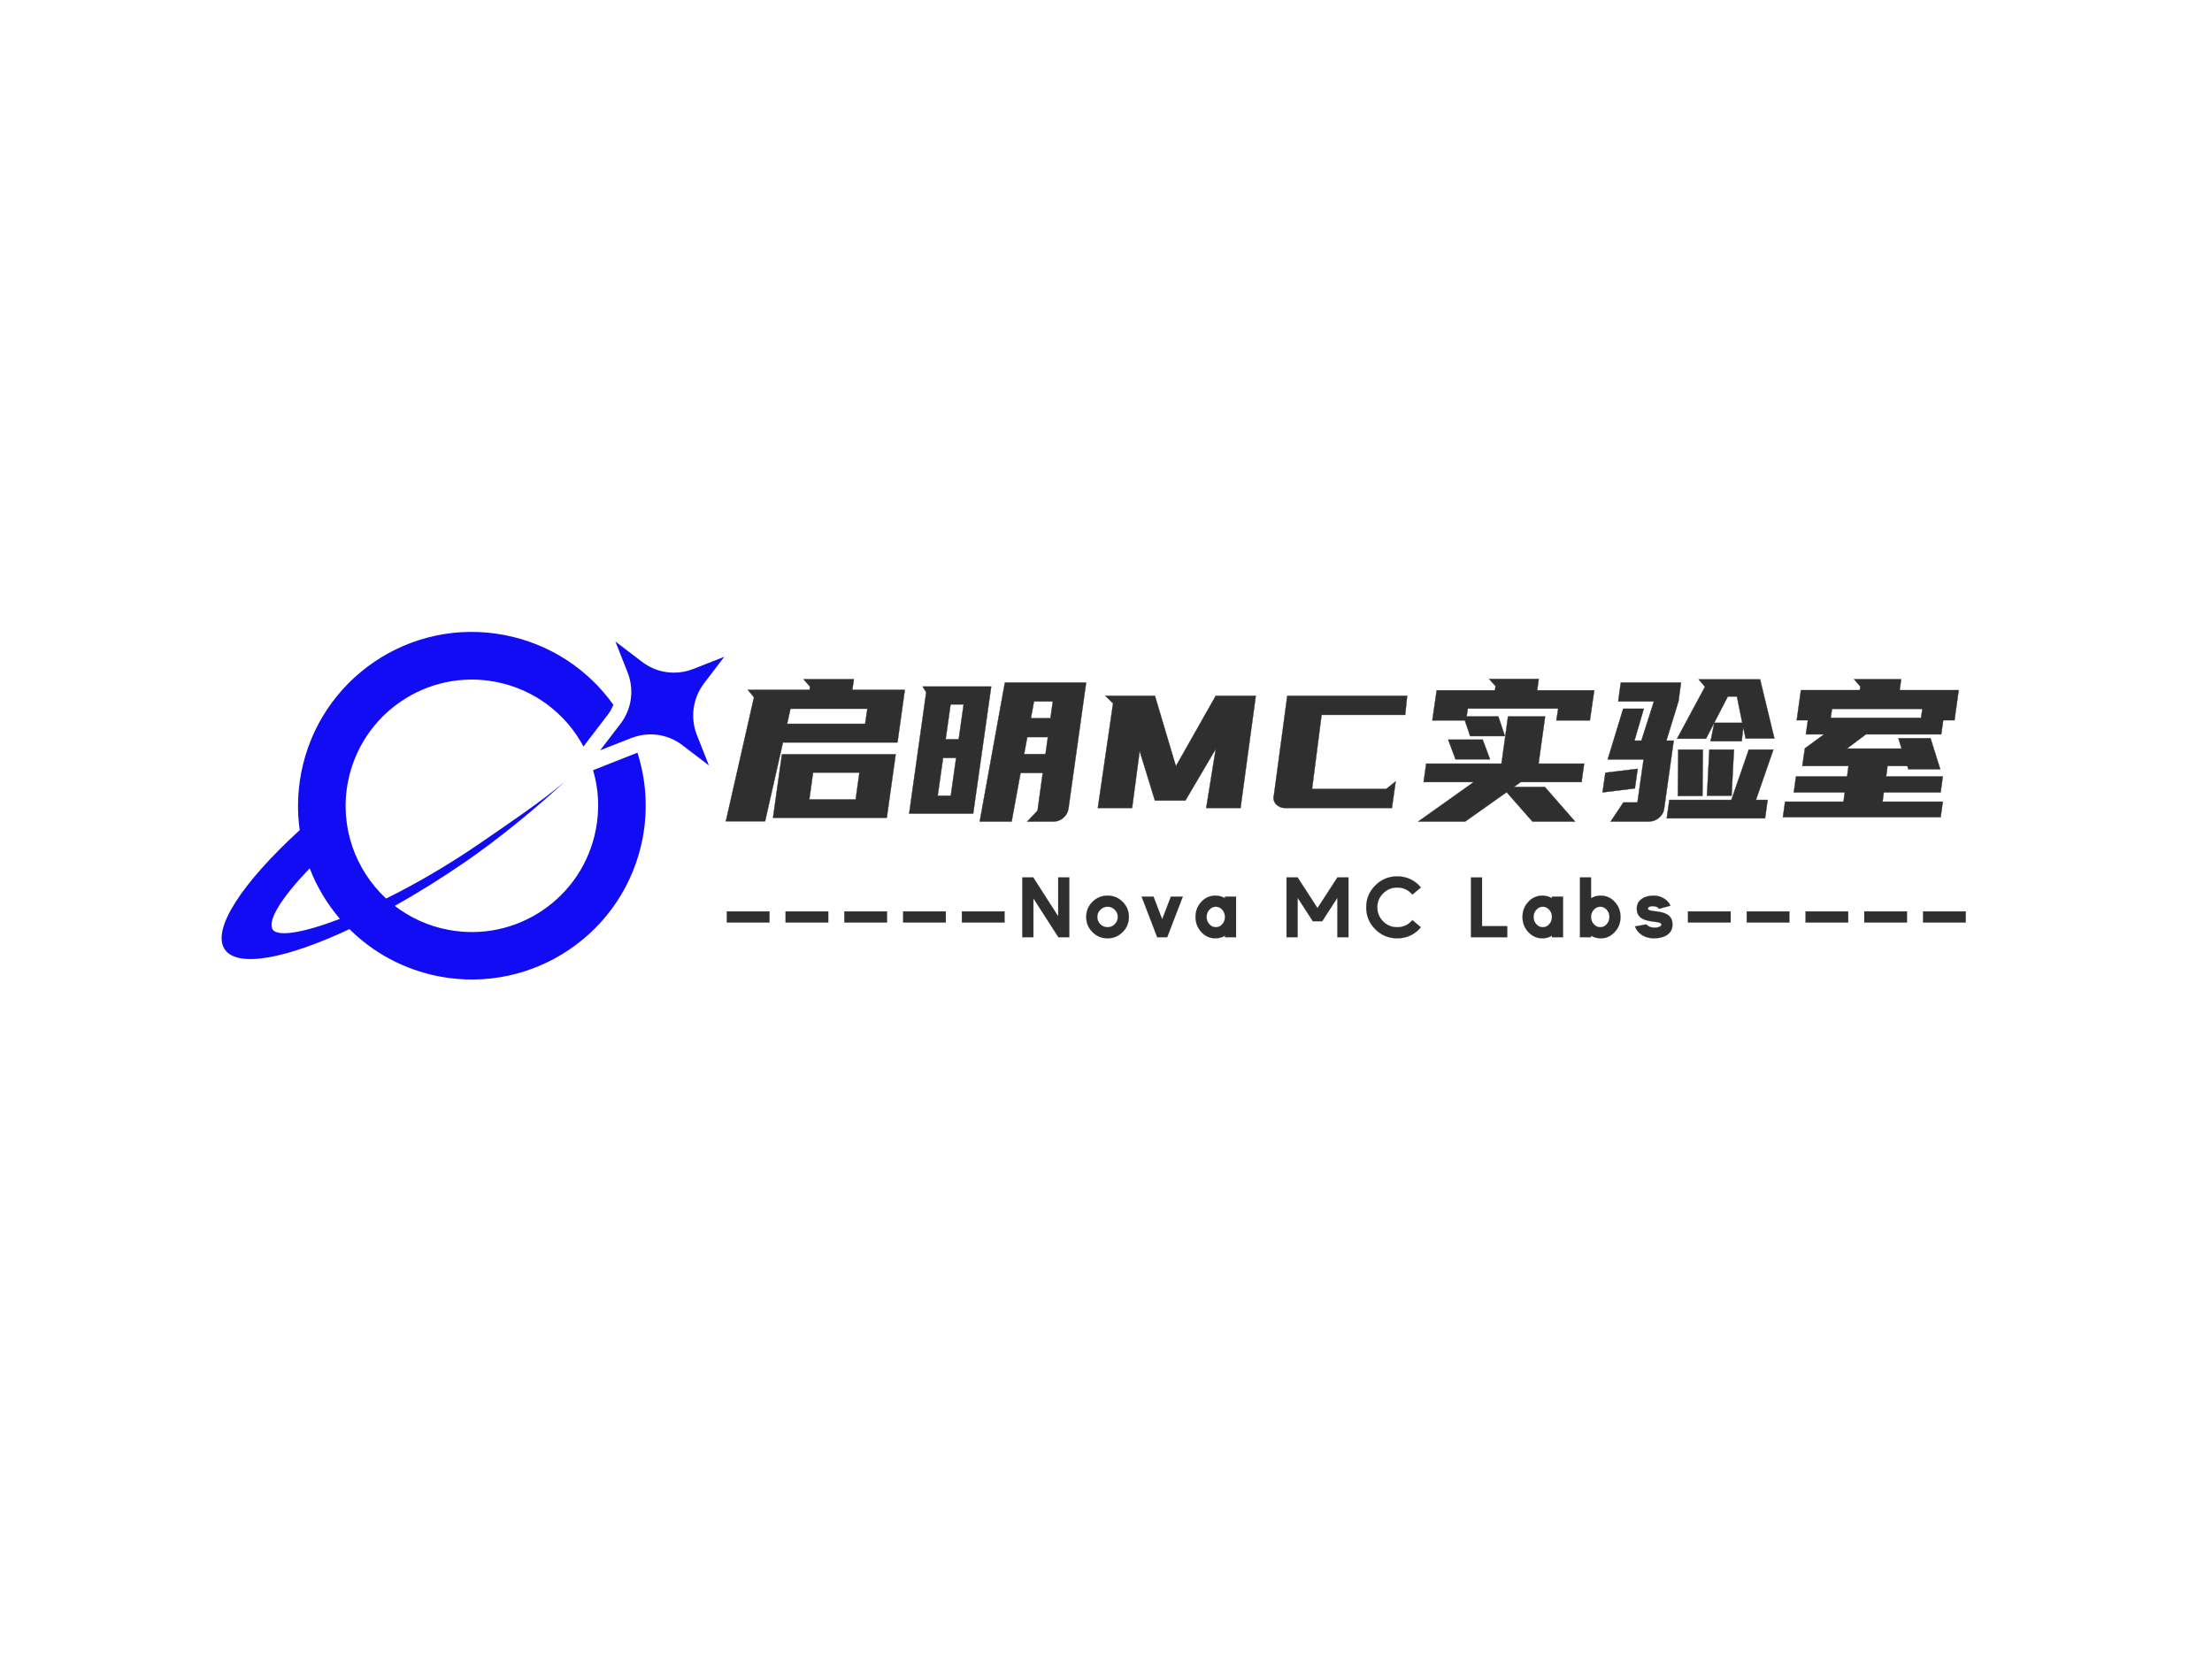
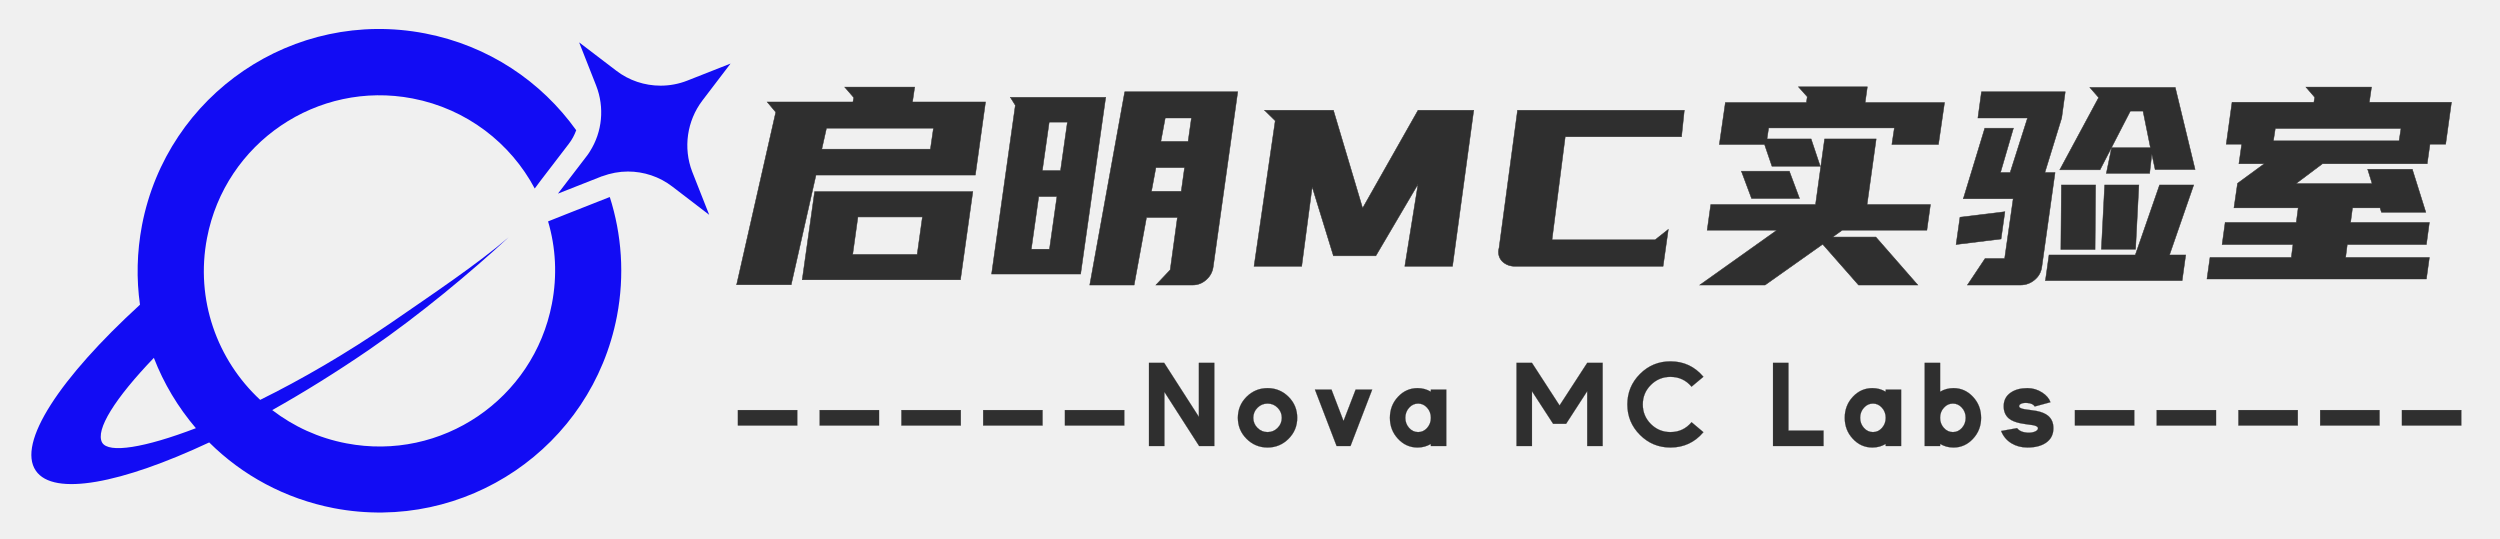
- <svg xmlns="http://www.w3.org/2000/svg" class="svg-canvas" viewBox="0 0 800 600" width="800" height="600" preserveAspectRatio="none" version="1.1">
-   <defs />
-   <g id="background">
-     <rect x="0" y="0" fill="#ffffff" width="800" height="600" />
+ <svg xmlns="http://www.w3.org/2000/svg" width="650" height="140" version="1.1" preserveAspectRatio="none" class="svg-canvas">
+   <g>
+     <rect fill="none" id="canvas_background" height="142" width="652" y="-1" x="-1" />
  </g>
-   <g id="shape_oEnKZcWlNX" ref="shape_oEnKZcWlNX" key="shape_oEnKZcWlNX" mask="">
-     <g transform="translate(46.93189,13.51955) rotate(0,439.5147,258.0147) scale(1,1)" style="opacity: 1;mix-blend-mode: undefined;" filter="">
-       <svg version="1.1" width="879.029" height="516.029" viewBox="0 0 879.029 516.029" data-ligature="true" data-parent="shape_oEnKZcWlNX">
-         <g data-role="text" data-width="447.65081999999995" data-height="86" transform="translate(215.0147, 215.0147)">
-           <path d="M62.64-28.02L21.21-28.02L14.76 0.50L0.57 0.50L10.75-44.36L8.53-47.02L30.82-47.02L31.03-48.16L28.67-50.89L46.87-50.89L46.30-47.02L65.29-47.02L62.64-28.02ZM20.86-23.72L61.99-23.72L58.77-0.79L17.63-0.79L20.86-23.72ZM30.75-7.38L47.52-7.38L48.88-17.13L32.11-17.13L30.75-7.38ZM51.75-40.21L23.94-40.21L22.72-34.76L50.96-34.76L51.75-40.21Z" transform="translate(0 68) " fill="rgb(47, 47, 47)" stroke="rgb(47, 47, 47)" stroke-width="0.119" data-glyph-w="65.93639999999999" data-glyph-h="93.17099999999999" data-glyph-ascender="71.67" data-glyph-descender="-21.500999999999998" data-kerning="0" />
-           <path d="M53.25 0.57L43.65 0.57L47.37-3.37L49.24-16.99L41.21-16.99L37.99 0.57L26.45 0.57L35.55-49.67L64.93-49.67L58.55-4.16Q58.27-2.15 56.73-0.79Q55.19 0.57 53.25 0.57L53.25 0.57ZM0.93-2.29L7.10-46.16L5.81-48.23L30.60-48.23L24.08-2.29L0.93-2.29ZM11.25-8.74L15.98-8.74L17.92-22.43L13.19-22.43L11.25-8.74ZM15.91-41.78L14.12-29.17L18.85-29.17L20.64-41.78L15.91-41.78ZM43.65-29.96L42.50-23.79L50.24-23.79L51.10-29.96L43.65-29.96ZM46.08-42.86L44.94-36.77L52.03-36.77L52.89-42.86L46.08-42.86Z" transform="translate(65.9364 68) " fill="rgb(47, 47, 47)" stroke="rgb(47, 47, 47)" stroke-width="0.119" data-glyph-w="65.93639999999999" data-glyph-h="93.17099999999999" data-glyph-ascender="71.67" data-glyph-descender="-21.500999999999998" data-kerning="0" />
-           <path d="M5.95-44.87L23.87-44.87L31.46-19.42L45.87-44.87L60.35-44.87L54.83-4.30L42.43-4.30L45.87-25.66L34.90-7.02L23.87-7.02L18.35-24.94L15.62-4.30L3.23-4.30L8.74-42.14L5.95-44.87Z" transform="translate(131.8728 68) " fill="rgb(47, 47, 47)" stroke="rgb(47, 47, 47)" stroke-width="0.119" data-glyph-w="63.57129" data-glyph-h="93.17099999999999" data-glyph-ascender="71.67" data-glyph-descender="-21.500999999999998" data-kerning="0" />
-           <path d="M7.45-4.30L7.45-4.30Q6.45-4.30 5.59-4.66Q4.73-5.02 4.12-5.66Q3.51-6.31 3.30-7.20Q3.08-8.10 3.37-9.10L3.37-9.10L8.17-44.87L51.53-44.87L50.81-37.99L20.57-37.99L17.13-11.18L43.93-11.18L47.37-13.90L46.01-4.30L7.45-4.30Z" transform="translate(195.4441 68) " fill="rgb(47, 47, 47)" stroke="rgb(47, 47, 47)" stroke-width="0.119" data-glyph-w="54.397529999999996" data-glyph-h="93.17099999999999" data-glyph-ascender="71.67" data-glyph-descender="-21.500999999999998" data-kerning="0" />
-           <path d="M46.94-11.90L57.84 0.57L42.43 0.57L33.11-10.03L18.13 0.57L1.15 0.57L21.21-13.69L3.08-13.69L4.01-20.35L31.25-20.35L33.61-37.41L47.02-37.41L44.65-20.35L61.13-20.35L60.20-13.69L38.20-13.69L35.69-11.90L46.94-11.90ZM44.72-50.96L44.15-46.87L64.79-46.87L63.21-35.98L51.10-35.98L51.75-40.28L19.06-40.28L18.63-37.41L30.10-37.41L32.47-30.32L19.92-30.32L17.99-35.98L6.24-35.98L7.81-46.87L28.88-46.87L29.10-48.38L26.80-50.96L44.72-50.96ZM24.44-29.03L27.09-21.93L14.62-21.93L11.97-29.03L24.44-29.03Z" transform="translate(249.8416 68) " fill="rgb(47, 47, 47)" stroke="rgb(47, 47, 47)" stroke-width="0.119" data-glyph-w="65.93639999999999" data-glyph-h="93.17099999999999" data-glyph-ascender="71.67" data-glyph-descender="-21.500999999999998" data-kerning="0" />
-           <path d="M16.70-21.86L3.73-21.86L9.32-40.21L16.77-40.21L13.40-28.67L15.91-28.67L20.43-42.86L7.53-42.86L8.46-49.67L30.24-49.67L29.31-42.86L24.94-28.67L27.59-28.67L24.15-4.16Q23.87-2.08 22.25-0.75Q20.64 0.57 18.63 0.57L18.63 0.57L4.80 0.57L9.39-6.31L14.48-6.31L16.70-21.86ZM42.29-35.12L52.39-35.12L50.46-44.65L47.16-44.65L39.28-29.38L28.81-29.38L38.92-48.16L36.62-50.81L58.84-50.81L64.00-29.46L53.61-29.46L52.75-33.47L52.18-28.45L40.92-28.45L42.29-35.12ZM54.76-25.44L63.64-25.44L57.34-7.24L61.56-7.24L60.63-0.57L25.08-0.57L26.02-7.24L48.45-7.24L54.76-25.44ZM29.24-25.44L38.13-25.44L37.99-8.67L29.10-8.67L29.24-25.44ZM40.49-25.44L49.38-25.44L48.52-8.74L39.63-8.74L40.49-25.44ZM2.87-17.06L14.55-18.49L13.55-11.40L1.86-9.96L2.87-17.06Z" transform="translate(315.778 68) " fill="rgb(47, 47, 47)" stroke="rgb(47, 47, 47)" stroke-width="0.119" data-glyph-w="65.93639999999999" data-glyph-h="93.17099999999999" data-glyph-ascender="71.67" data-glyph-descender="-21.500999999999998" data-kerning="0" />
-           <path d="M43.93-50.89L43.36-46.94L64.72-46.94L63.21-36.05L59.13-36.05L58.41-30.96L31.18-30.96L24.30-25.80L44.08-25.80L42.93-29.53L54.54-29.53L58.05-18.35L46.51-18.35L46.16-19.49L38.99-19.49L38.49-15.70L58.98-15.70L58.20-9.96L37.63-9.96L37.20-6.59L58.98-6.59L58.20-1.00L1.15-1.00L1.94-6.59L23.08-6.59L23.51-9.96L5.09-9.96L5.88-15.70L24.37-15.70L24.87-19.49L8.17-19.49L9.10-25.87L16.05-30.96L9.46-30.96L10.18-36.05L6.16-36.05L7.67-46.94L28.95-46.94L29.17-48.23L26.88-50.89L43.93-50.89ZM18.92-40.14L18.42-36.91L51.10-36.91L51.60-40.14L18.92-40.14Z" transform="translate(381.7144 68) " fill="rgb(47, 47, 47)" stroke="rgb(47, 47, 47)" stroke-width="0.119" data-glyph-w="65.93639999999999" data-glyph-h="93.17099999999999" data-glyph-ascender="71.67" data-glyph-descender="-21.500999999999998" data-kerning="0" />
+   <g>
+     <g key="shape_oEnKZcWlNX" ref="shape_oEnKZcWlNX" id="shape_oEnKZcWlNX">
+       <g id="svg_6" transform="translate(46.93188,13.51955) scale(1) ">
+         <svg y="-223" x="-71" id="svg_7" data-parent="shape_oEnKZcWlNX" data-ligature="true" viewBox="0 0 879.029 516.029" height="516.029" width="879.029" version="1.1">
+           <g id="svg_8" data-height="86" data-width="447.65082" data-role="text">
+             <path id="svg_9" data-kerning="0" data-glyph-descender="-21.501" data-glyph-ascender="71.67" data-glyph-h="93.171" data-glyph-w="65.9364" stroke-width="0.119" stroke="rgb(47, 47, 47)" fill="rgb(47, 47, 47)" d="m277.655,254.995l-41.43,0l-6.45,28.52l-14.19,0l10.18,-44.86l-2.22,-2.66l22.29,0l0.21,-1.14l-2.36,-2.73l18.2,0l-0.57,3.87l18.99,0l-2.65,19zm-41.78,4.3l41.13,0l-3.22,22.93l-41.14,0l3.23,-22.93zm9.89,16.34l16.77,0l1.36,-9.75l-16.77,0l-1.36,9.75zm21,-32.83l-27.81,0l-1.22,5.45l28.24,0l0.79,-5.45z" />
+             <path id="svg_10" data-kerning="0" data-glyph-descender="-21.501" data-glyph-ascender="71.67" data-glyph-h="93.171" data-glyph-w="65.9364" stroke-width="0.119" stroke="rgb(47, 47, 47)" fill="rgb(47, 47, 47)" d="m334.201,283.585l-9.6,0l3.72,-3.94l1.87,-13.62l-8.03,0l-3.22,17.56l-11.54,0l9.1,-50.24l29.38,0l-6.38,45.51q-0.28,2.01 -1.82,3.37q-1.54,1.36 -3.48,1.36l0,0zm-52.32,-2.86l6.17,-43.87l-1.29,-2.07l24.79,0l-6.52,45.94l-23.15,0zm10.32,-6.45l4.73,0l1.94,-13.69l-4.73,0l-1.94,13.69zm4.66,-33.04l-1.79,12.61l4.73,0l1.79,-12.61l-4.73,0zm27.74,11.82l-1.15,6.17l7.74,0l0.86,-6.17l-7.45,0zm2.43,-12.9l-1.14,6.09l7.09,0l0.86,-6.09l-6.81,0z" />
+             <path id="svg_11" data-kerning="0" data-glyph-descender="-21.501" data-glyph-ascender="71.67" data-glyph-h="93.171" data-glyph-w="63.57129" stroke-width="0.119" stroke="rgb(47, 47, 47)" fill="rgb(47, 47, 47)" d="m352.838,238.145l17.92,0l7.59,25.45l14.41,-25.45l14.48,0l-5.52,40.57l-12.4,0l3.44,-21.36l-10.97,18.64l-11.03,0l-5.52,-17.92l-2.73,20.64l-12.39,0l5.51,-37.84l-2.79,-2.73z" />
+             <path id="svg_12" data-kerning="0" data-glyph-descender="-21.501" data-glyph-ascender="71.67" data-glyph-h="93.171" data-glyph-w="54.39753" stroke-width="0.119" stroke="rgb(47, 47, 47)" fill="rgb(47, 47, 47)" d="m417.909,278.715l0,0q-1,0 -1.86,-0.36q-0.86,-0.36 -1.47,-1q-0.61,-0.65 -0.82,-1.54q-0.22,-0.9 0.07,-1.9l0,0l4.8,-35.77l43.36,0l-0.72,6.88l-30.24,0l-3.44,26.81l26.8,0l3.44,-2.72l-1.36,9.6l-38.56,0z" />
+             <path id="svg_13" data-kerning="0" data-glyph-descender="-21.501" data-glyph-ascender="71.67" data-glyph-h="93.171" data-glyph-w="65.9364" stroke-width="0.119" stroke="rgb(47, 47, 47)" fill="rgb(47, 47, 47)" d="m511.796,271.115l10.9,12.47l-15.41,0l-9.32,-10.6l-14.98,10.6l-16.98,0l20.06,-14.26l-18.13,0l0.93,-6.66l27.24,0l2.36,-17.06l13.41,0l-2.37,17.06l16.48,0l-0.93,6.66l-22,0l-2.51,1.79l11.25,0zm-2.22,-39.06l-0.57,4.09l20.64,0l-1.58,10.89l-12.11,0l0.65,-4.3l-32.69,0l-0.43,2.87l11.47,0l2.37,7.09l-12.55,0l-1.93,-5.66l-11.75,0l1.57,-10.89l21.07,0l0.22,-1.51l-2.3,-2.58l17.92,0zm-20.28,21.93l2.65,7.1l-12.47,0l-2.65,-7.1l12.47,0z" />
+             <path id="svg_14" data-kerning="0" data-glyph-descender="-21.501" data-glyph-ascender="71.67" data-glyph-h="93.171" data-glyph-w="65.9364" stroke-width="0.119" stroke="rgb(47, 47, 47)" fill="rgb(47, 47, 47)" d="m547.493,261.155l-12.97,0l5.59,-18.35l7.45,0l-3.37,11.54l2.51,0l4.52,-14.19l-12.9,0l0.93,-6.81l21.78,0l-0.93,6.81l-4.37,14.19l2.65,0l-3.44,24.51q-0.28,2.08 -1.9,3.41q-1.61,1.32 -3.62,1.32l0,0l-13.83,0l4.59,-6.88l5.09,0l2.22,-15.55zm25.59,-13.26l10.1,0l-1.93,-9.53l-3.3,0l-7.88,15.27l-10.47,0l10.11,-18.78l-2.3,-2.65l22.22,0l5.16,21.35l-10.39,0l-0.86,-4.01l-0.57,5.02l-11.26,0l1.37,-6.67zm12.47,9.68l8.88,0l-6.3,18.2l4.22,0l-0.93,6.67l-35.55,0l0.94,-6.67l22.43,0l6.31,-18.2zm-25.52,0l8.89,0l-0.14,16.77l-8.89,0l0.14,-16.77zm11.25,0l8.89,0l-0.86,16.7l-8.89,0l0.86,-16.7zm-37.62,8.38l11.68,-1.43l-1,7.09l-11.69,1.44l1.01,-7.1z" />
+             <path id="svg_15" data-kerning="0" data-glyph-descender="-21.501" data-glyph-ascender="71.67" data-glyph-h="93.171" data-glyph-w="65.9364" stroke-width="0.119" stroke="rgb(47, 47, 47)" fill="rgb(47, 47, 47)" d="m640.659,232.125l-0.57,3.95l21.36,0l-1.51,10.89l-4.08,0l-0.72,5.09l-27.23,0l-6.88,5.16l19.78,0l-1.15,-3.73l11.61,0l3.51,11.18l-11.54,0l-0.35,-1.14l-7.17,0l-0.5,3.79l20.49,0l-0.78,5.74l-20.57,0l-0.43,3.37l21.78,0l-0.78,5.59l-57.05,0l0.79,-5.59l21.14,0l0.43,-3.37l-18.42,0l0.79,-5.74l18.49,0l0.5,-3.79l-16.7,0l0.93,-6.38l6.95,-5.09l-6.59,0l0.72,-5.09l-4.02,0l1.51,-10.89l21.28,0l0.22,-1.29l-2.29,-2.66l17.05,0zm-25.01,10.75l-0.5,3.23l32.68,0l0.5,-3.23l-32.68,0z" />
+           </g>
+         </svg>
+       </g>
+     </g>
+     <g key="shape_DKqhGeARGZ" ref="shape_DKqhGeARGZ" id="shape_DKqhGeARGZ">
+       <g id="svg_16" style="opacity: 1;mix-blend-mode: undefined;" transform="translate(168.9466,221.5343) scale(1) ">
+         <svg y="-223" x="-71" id="svg_17" data-parent="shape_DKqhGeARGZ" data-ligature="true" viewBox="0 0 651.881 223" height="223" width="651.881" version="1.1">
+           <g id="svg_18" data-height="37" data-width="449.899902" data-role="text">
+             <path id="svg_19" data-kerning="0" data-glyph-descender="-6.327148" data-glyph-ascender="25.974609" data-glyph-h="32.301758" data-glyph-w="21.255859" stroke-width="0.052" stroke="rgb(47, 47, 47)" fill="rgb(47, 47, 47)" d="m109.35,112.1l-15.44,0l0,-4.01l15.44,0l0,4.01z" />
+             <path id="svg_20" data-kerning="0" data-glyph-descender="-6.327148" data-glyph-ascender="25.974609" data-glyph-h="32.301758" data-glyph-w="21.255859" stroke-width="0.052" stroke="rgb(47, 47, 47)" fill="rgb(47, 47, 47)" d="m130.606,112.1l-15.44,0l0,-4.01l15.44,0l0,4.01z" />
+             <path id="svg_21" data-kerning="0" data-glyph-descender="-6.327148" data-glyph-ascender="25.974609" data-glyph-h="32.301758" data-glyph-w="21.255859" stroke-width="0.052" stroke="rgb(47, 47, 47)" fill="rgb(47, 47, 47)" d="m151.862,112.1l-15.44,0l0,-4.01l15.44,0l0,4.01z" />
+             <path id="svg_22" data-kerning="0" data-glyph-descender="-6.327148" data-glyph-ascender="25.974609" data-glyph-h="32.301758" data-glyph-w="21.255859" stroke-width="0.052" stroke="rgb(47, 47, 47)" fill="rgb(47, 47, 47)" d="m173.118,112.1l-15.44,0l0,-4.01l15.44,0l0,4.01z" />
+             <path id="svg_23" data-kerning="0" data-glyph-descender="-6.327148" data-glyph-ascender="25.974609" data-glyph-h="32.301758" data-glyph-w="21.255859" stroke-width="0.052" stroke="rgb(47, 47, 47)" fill="rgb(47, 47, 47)" d="m194.373,112.1l-15.44,0l0,-4.01l15.44,0l0,4.01z" />
+             <path id="svg_24" data-kerning="0" data-glyph-descender="-6.327148" data-glyph-ascender="25.974609" data-glyph-h="32.301758" data-glyph-w="24.010742" stroke-width="0.052" stroke="rgb(47, 47, 47)" fill="rgb(47, 47, 47)" d="m213.769,109.87l0,-14.06l4.01,0l0,21.62l-3.95,0l-9.03,-14.06l0,14.06l-4.01,0l0,-21.62l3.95,0l9.03,14.06z" />
+             <path id="svg_25" data-kerning="0" data-glyph-descender="-6.327148" data-glyph-ascender="25.974609" data-glyph-h="32.301758" data-glyph-w="20.650391" stroke-width="0.052" stroke="rgb(47, 47, 47)" fill="rgb(47, 47, 47)" d="m231.62,102.38q3.19,0 5.46,2.26l0,0q2.25,2.25 2.25,5.46l0,0q0,3.2 -2.25,5.45l0,0q-2.27,2.27 -5.46,2.27l0,0q-3.2,0 -5.47,-2.27l0,0q-2.25,-2.25 -2.25,-5.45l0,0q0,-3.21 2.25,-5.46l0,0q2.27,-2.26 5.47,-2.26l0,0zm0,4.01l0,0q-1.53,0 -2.62,1.09l0,0q-1.09,1.08 -1.09,2.62l0,0q0,1.53 1.09,2.62l0,0q1.09,1.09 2.62,1.09l0,0q1.54,0 2.61,-1.09l0,0q1.09,-1.09 1.09,-2.62l0,0q0,-1.54 -1.09,-2.62l0,0q-1.07,-1.09 -2.61,-1.09z" />
+             <path id="svg_26" data-kerning="0" data-glyph-descender="-6.327148" data-glyph-ascender="25.974609" data-glyph-h="32.301758" data-glyph-w="18.879395" stroke-width="0.052" stroke="rgb(47, 47, 47)" fill="rgb(47, 47, 47)" d="m243.94,102.76l4.3,0l3.13,8.17l3.15,-8.17l4.3,0l-5.63,14.67l-3.62,0l-5.63,-14.67z" />
+             <path id="svg_27" data-kerning="0" data-glyph-descender="-6.327148" data-glyph-ascender="25.974609" data-glyph-h="32.301758" data-glyph-w="20.33252" stroke-width="0.052" stroke="rgb(47, 47, 47)" fill="rgb(47, 47, 47)" d="m270.77,113.81q-1.38,0 -2.35,-1.09l0,0q-0.98,-1.09 -0.98,-2.62l0,0q0,-1.54 0.98,-2.62l0,0q0.97,-1.09 2.35,-1.09l0,0q1.37,0 2.34,1.09l0,0q0.97,1.08 0.97,2.62l0,0q0,1.53 -0.97,2.62l0,0q-0.97,1.09 -2.34,1.09l0,0zm3.31,-10.49q-1.56,-0.94 -3.46,-0.94l0,0q-2.99,0 -5.09,2.26l0,0q-2.1,2.25 -2.1,5.46l0,0q0,3.2 2.1,5.45l0,0q2.1,2.27 5.09,2.27l0,0q1.9,0 3.46,-0.94l0,0l0,0.55l4.01,0l0,-14.67l-4.01,0l0,0.56z" />
+             <path id="svg_28" data-kerning="0" data-glyph-descender="-6.327148" data-glyph-ascender="25.974609" data-glyph-h="32.301758" data-glyph-w="11.689453" stroke-width="0.052" stroke="rgb(47, 47, 47)" fill="rgb(47, 47, 47)" d="m283.152,121z" />
+             <path id="svg_29" data-kerning="0" data-glyph-descender="-6.327148" data-glyph-ascender="25.974609" data-glyph-h="32.301758" data-glyph-w="29.414551" stroke-width="0.052" stroke="rgb(47, 47, 47)" fill="rgb(47, 47, 47)" d="m305.862,111.65l-5.5,-8.47l0,14.25l-4.01,0l0,-21.62l4.01,0l7.18,11.07l7.19,-11.07l4.01,0l0,21.62l-4.01,0l0,-14.26l-5.49,8.48l-3.38,0z" />
+             <path id="svg_30" data-kerning="0" data-glyph-descender="-6.327148" data-glyph-ascender="25.974609" data-glyph-h="32.301758" data-glyph-w="25.584961" stroke-width="0.052" stroke="rgb(47, 47, 47)" fill="rgb(47, 47, 47)" d="m336.366,95.42q-4.65,0 -7.92,3.28l0,0q-3.28,3.29 -3.28,7.92l0,0q0,4.65 3.28,7.92l0,0q3.27,3.28 7.92,3.28l0,0q5.21,0 8.57,-3.99l0,0l-3.08,-2.59q-2.15,2.57 -5.49,2.57l0,0q-2.98,0 -5.09,-2.1l0,0q-2.1,-2.11 -2.1,-5.09l0,0q0,-2.97 2.1,-5.07l0,0q2.11,-2.1 5.09,-2.1l0,0q3.34,0 5.49,2.55l0,0l3.08,-2.57q-3.36,-4.01 -8.57,-4.01l0,0z" />
+             <path id="svg_31" data-kerning="0" data-glyph-descender="-6.327148" data-glyph-ascender="25.974609" data-glyph-h="32.301758" data-glyph-w="11.689453" stroke-width="0.052" stroke="rgb(47, 47, 47)" fill="rgb(47, 47, 47)" d="m349.841,121z" />
+             <path id="svg_32" data-kerning="0" data-glyph-descender="-6.327148" data-glyph-ascender="25.974609" data-glyph-h="32.301758" data-glyph-w="19.54541" stroke-width="0.052" stroke="rgb(47, 47, 47)" fill="rgb(47, 47, 47)" d="m367.051,95.81l0,17.61l9.12,0l0,4.01l-13.13,0l0,-21.62l4.01,0z" />
+             <path id="svg_33" data-kerning="0" data-glyph-descender="-6.327148" data-glyph-ascender="25.974609" data-glyph-h="32.301758" data-glyph-w="20.33252" stroke-width="0.052" stroke="rgb(47, 47, 47)" fill="rgb(47, 47, 47)" d="m389.026,113.81q-1.38,0 -2.35,-1.09l0,0q-0.98,-1.09 -0.98,-2.62l0,0q0,-1.54 0.98,-2.62l0,0q0.97,-1.09 2.35,-1.09l0,0q1.37,0 2.34,1.09l0,0q0.97,1.08 0.97,2.62l0,0q0,1.53 -0.97,2.62l0,0q-0.97,1.09 -2.34,1.09l0,0zm3.31,-10.49q-1.56,-0.94 -3.46,-0.94l0,0q-2.99,0 -5.09,2.26l0,0q-2.1,2.25 -2.1,5.46l0,0q0,3.2 2.1,5.45l0,0q2.1,2.27 5.09,2.27l0,0q1.9,0 3.46,-0.94l0,0l0,0.55l4.01,0l0,-14.67l-4.01,0l0,0.56z" />
+             <path id="svg_34" data-kerning="0" data-glyph-descender="-6.327148" data-glyph-ascender="25.974609" data-glyph-h="32.301758" data-glyph-w="20.33252" stroke-width="0.052" stroke="rgb(47, 47, 47)" fill="rgb(47, 47, 47)" d="m409.809,113.81q1.38,0 2.35,-1.09l0,0q0.97,-1.09 0.97,-2.62l0,0q0,-1.54 -0.97,-2.62l0,0q-0.97,-1.09 -2.35,-1.09l0,0q-1.38,0 -2.35,1.09l0,0q-0.98,1.08 -0.98,2.62l0,0q0,1.53 0.98,2.62l0,0q0.97,1.09 2.35,1.09l0,0zm-3.33,3.06l0,0l0,0.56l-4.01,0l0,-21.62l4.01,0l0,7.51q1.56,-0.94 3.48,-0.94l0,0q2.97,0 5.07,2.26l0,0q2.11,2.25 2.11,5.46l0,0q0,3.2 -2.11,5.45l0,0q-2.1,2.27 -5.07,2.27l0,0q-1.92,0 -3.48,-0.95z" />
+             <path id="svg_35" data-kerning="0" data-glyph-descender="-6.327148" data-glyph-ascender="25.974609" data-glyph-h="32.301758" data-glyph-w="18.879395" stroke-width="0.052" stroke="rgb(47, 47, 47)" fill="rgb(47, 47, 47)" d="m429.191,106.24q1.42,0.12 1.9,0.91l0,0l4.08,-1.11q-0.5,-1.45 -2.15,-2.52l0,0q-1.76,-1.14 -3.83,-1.14l0,0q-2.7,0 -4.36,1.17l0,0q-1.82,1.25 -1.82,3.54l0,0q0,2.07 1.39,3.21l0,0q1.06,0.85 3.08,1.24l0,0q0.62,0.12 1.63,0.26l0,0q1.11,0.13 1.42,0.19l0,0q1.4,0.25 1.4,0.81l0,0q0,0.56 -0.85,0.9l0,0q-0.82,0.32 -1.89,0.26l0,0q-1.89,-0.12 -2.7,-1.18l0,0l-4.14,0.74q0.8,2.05 2.67,3.2l0,0q1.81,1.1 4.17,1.1l0,0q2.98,0 4.78,-1.21l0,0q1.97,-1.33 1.97,-3.81l0,0q0,-2.09 -1.39,-3.24l0,0q-1.05,-0.87 -3.06,-1.26l0,0q-0.64,-0.12 -1.64,-0.24l0,0q-1.15,-0.15 -1.43,-0.2l0,0q-1.4,-0.23 -1.4,-0.77l0,0q0,-0.41 0.52,-0.65l0,0q0.59,-0.29 1.65,-0.2l0,0z" />
+             <path id="svg_36" data-kerning="0" data-glyph-descender="-6.327148" data-glyph-ascender="25.974609" data-glyph-h="32.301758" data-glyph-w="21.255859" stroke-width="0.052" stroke="rgb(47, 47, 47)" fill="rgb(47, 47, 47)" d="m456.971,112.1l-15.44,0l0,-4.01l15.44,0l0,4.01z" />
+             <path id="svg_37" data-kerning="0" data-glyph-descender="-6.327148" data-glyph-ascender="25.974609" data-glyph-h="32.301758" data-glyph-w="21.255859" stroke-width="0.052" stroke="rgb(47, 47, 47)" fill="rgb(47, 47, 47)" d="m478.226,112.1l-15.44,0l0,-4.01l15.44,0l0,4.01z" />
+             <path id="svg_38" data-kerning="0" data-glyph-descender="-6.327148" data-glyph-ascender="25.974609" data-glyph-h="32.301758" data-glyph-w="21.255859" stroke-width="0.052" stroke="rgb(47, 47, 47)" fill="rgb(47, 47, 47)" d="m499.482,112.1l-15.44,0l0,-4.01l15.44,0l0,4.01z" />
+             <path id="svg_39" data-kerning="0" data-glyph-descender="-6.327148" data-glyph-ascender="25.974609" data-glyph-h="32.301758" data-glyph-w="21.255859" stroke-width="0.052" stroke="rgb(47, 47, 47)" fill="rgb(47, 47, 47)" d="m520.738,112.1l-15.44,0l0,-4.01l15.44,0l0,4.01z" />
+             <path id="svg_40" data-kerning="0" data-glyph-descender="-6.327148" data-glyph-ascender="25.974609" data-glyph-h="32.301758" data-glyph-w="21.255859" stroke-width="0.052" stroke="rgb(47, 47, 47)" fill="rgb(47, 47, 47)" d="m541.994,112.1l-15.44,0l0,-4.01l15.44,0l0,4.01z" />
+           </g>
+         </svg>
+       </g>
+     </g>
+     <g key="shape_F8D6smEFOC" ref="shape_F8D6smEFOC" id="shape_F8D6smEFOC">
+       <g id="svg_41" transform="translate(80.1511,228.5343) scale(1) ">
+         <rect id="svg_42" y="-231" x="-77" height="145.723" width="201.796" fill="rgba(0,0,0,0)" />
+         <g y="-223" x="-71" id="svg_48">
+           <svg data-parent="shape_F8D6smEFOC" preserveAspectRatio="none" class="style-removed" height="125.723" width="181.796" xml:space="preserve" viewBox="-0.065 0.068 382.765 264.706" y="-221" x="-72" id="svg_3" version="1.1">
+             <g id="svg_43">
+               <path id="svg_44" stroke-width="0" fill="#120CF4" d="m316.2,92.2l-23.6,9.3l-9.8,3.9c4.2,14.2 5.1,29.6 2.1,45.1c-10,52.2 -60.4,86.4 -112.5,76.4c-15.3,-2.9 -29,-9.3 -40.6,-18.2c17.1,-9.6 35,-20.7 53.1,-33.1c27.8,-19.1 56,-42.7 76.3,-61.5c-16.9,14.6 -42.2,31.5 -63.9,46.5c-25,17.2 -49.8,31.5 -72.1,42.5c-23.5,-21.8 -35.6,-54.8 -29.1,-88.6c10,-52.2 60.4,-86.4 112.5,-76.4c29.7,5.7 53.7,24.5 66.9,49.3l3.2,-4.3l15.4,-20.1c1.8,-2.3 3.1,-4.8 4.1,-7.5c-19.1,-26.7 -48,-46.3 -82.7,-53c-71.9,-13.9 -141.2,33.2 -155,105c-2.8,14.8 -3.1,29.4 -1.1,43.5c-43.7,40 -67.5,75.7 -57,90.9c9.7,14.2 46.9,7 94.9,-15.5c18,17.9 41.4,30.8 68.3,36c71.8,13.7 141.1,-33.3 154.9,-105.1c4.3,-22.5 2.6,-44.8 -3.9,-65.2c-0.1,0 -0.2,0 -0.4,0.1zm-277.5,134.3c-3.9,-6.9 7,-24.2 28.3,-46.4c5.4,14 13.2,27 23,38.5c-28.2,10.8 -47.8,13.9 -51.3,7.9z" />
+               <path id="svg_45" stroke-width="0" fill="#120CF4" d="m367.3,39.2l15.4,-20.2l-23.6,9.3c-4.8,1.9 -9.8,2.8 -14.7,2.8c-8.7,0 -17.3,-2.8 -24.4,-8.3l-20.2,-15.4l9.3,23.6c4.7,12 3.4,25.4 -3.4,36.1c-0.6,1 -1.3,2 -2.1,3l-15.4,20.1l23.6,-9.3c0.2,-0.1 0.4,-0.2 0.6,-0.2c4.6,-1.7 9.4,-2.6 14.1,-2.6c8.7,0 17.3,2.8 24.4,8.3l20.1,15.4l-9.3,-23.6c-5,-13 -2.9,-27.8 5.6,-39z" />
+             </g>
+           </svg>
        </g>
-       </svg>
-     </g>
-   </g>
-   <g id="shape_DKqhGeARGZ" ref="shape_DKqhGeARGZ" key="shape_DKqhGeARGZ" mask="">
-     <g transform="translate(168.9466,221.5343) rotate(0,325.9407,111.5) scale(1,1)" style="opacity: 1;mix-blend-mode: undefined;" filter="">
-       <svg version="1.1" width="651.881" height="223" viewBox="0 0 651.881 223" data-ligature="true" data-parent="shape_DKqhGeARGZ">
-         <g data-role="text" data-width="449.89990234375" data-height="37" transform="translate(93, 93)">
-           <path d="M16.35-8.90L0.91-8.90L0.91-12.91L16.35-12.91L16.35-8.90Z" transform="translate(0 28) " fill="rgb(47, 47, 47)" stroke="rgb(47, 47, 47)" stroke-width="0.052" data-glyph-w="21.255859375" data-glyph-h="32.3017578125" data-glyph-ascender="25.974609375" data-glyph-descender="-6.3271484375" data-kerning="0" />
-           <path d="M16.35-8.90L0.91-8.90L0.91-12.91L16.35-12.91L16.35-8.90Z" transform="translate(21.25586 28) " fill="rgb(47, 47, 47)" stroke="rgb(47, 47, 47)" stroke-width="0.052" data-glyph-w="21.255859375" data-glyph-h="32.3017578125" data-glyph-ascender="25.974609375" data-glyph-descender="-6.3271484375" data-kerning="0" />
-           <path d="M16.35-8.90L0.91-8.90L0.91-12.91L16.35-12.91L16.35-8.90Z" transform="translate(42.51172 28) " fill="rgb(47, 47, 47)" stroke="rgb(47, 47, 47)" stroke-width="0.052" data-glyph-w="21.255859375" data-glyph-h="32.3017578125" data-glyph-ascender="25.974609375" data-glyph-descender="-6.3271484375" data-kerning="0" />
-           <path d="M16.35-8.90L0.91-8.90L0.91-12.91L16.35-12.91L16.35-8.90Z" transform="translate(63.76758 28) " fill="rgb(47, 47, 47)" stroke="rgb(47, 47, 47)" stroke-width="0.052" data-glyph-w="21.255859375" data-glyph-h="32.3017578125" data-glyph-ascender="25.974609375" data-glyph-descender="-6.3271484375" data-kerning="0" />
-           <path d="M16.35-8.90L0.91-8.90L0.91-12.91L16.35-12.91L16.35-8.90Z" transform="translate(85.02344 28) " fill="rgb(47, 47, 47)" stroke="rgb(47, 47, 47)" stroke-width="0.052" data-glyph-w="21.255859375" data-glyph-h="32.3017578125" data-glyph-ascender="25.974609375" data-glyph-descender="-6.3271484375" data-kerning="0" />
-           <path d="M14.49-11.13L14.49-25.19L18.50-25.19L18.50-3.57L14.55-3.57L5.52-17.63L5.52-3.57L1.51-3.57L1.51-25.19L5.46-25.19L14.49-11.13Z" transform="translate(106.2793 28) " fill="rgb(47, 47, 47)" stroke="rgb(47, 47, 47)" stroke-width="0.052" data-glyph-w="24.0107421875" data-glyph-h="32.3017578125" data-glyph-ascender="25.974609375" data-glyph-descender="-6.3271484375" data-kerning="0" />
-           <path d="M8.33-18.62Q11.52-18.62 13.79-16.36L13.79-16.36Q16.04-14.11 16.04-10.90L16.04-10.90Q16.04-7.70 13.79-5.45L13.79-5.45Q11.52-3.18 8.33-3.18L8.33-3.18Q5.13-3.18 2.86-5.45L2.86-5.45Q0.61-7.70 0.61-10.90L0.61-10.90Q0.61-14.11 2.86-16.36L2.86-16.36Q5.13-18.62 8.33-18.62L8.33-18.62ZM8.33-14.61L8.33-14.61Q6.80-14.61 5.71-13.52L5.71-13.52Q4.62-12.44 4.62-10.90L4.62-10.90Q4.62-9.37 5.71-8.28L5.71-8.28Q6.80-7.19 8.33-7.19L8.33-7.19Q9.87-7.19 10.94-8.28L10.94-8.28Q12.03-9.37 12.03-10.90L12.03-10.90Q12.03-12.44 10.94-13.52L10.94-13.52Q9.87-14.61 8.33-14.61Z" transform="translate(130.29 28) " fill="rgb(47, 47, 47)" stroke="rgb(47, 47, 47)" stroke-width="0.052" data-glyph-w="20.650390625" data-glyph-h="32.3017578125" data-glyph-ascender="25.974609375" data-glyph-descender="-6.3271484375" data-kerning="0" />
-           <path d="M0-18.24L4.30-18.24L7.43-10.07L10.58-18.24L14.88-18.24L9.25-3.57L5.63-3.57L0-18.24Z" transform="translate(150.9404 28) " fill="rgb(47, 47, 47)" stroke="rgb(47, 47, 47)" stroke-width="0.052" data-glyph-w="18.87939453125" data-glyph-h="32.3017578125" data-glyph-ascender="25.974609375" data-glyph-descender="-6.3271484375" data-kerning="0" />
-           <path d="M7.95-7.19Q6.57-7.19 5.60-8.28L5.60-8.28Q4.62-9.37 4.62-10.90L4.62-10.90Q4.62-12.44 5.60-13.52L5.60-13.52Q6.57-14.61 7.95-14.61L7.95-14.61Q9.32-14.61 10.29-13.52L10.29-13.52Q11.26-12.44 11.26-10.90L11.26-10.90Q11.26-9.37 10.29-8.28L10.29-8.28Q9.32-7.19 7.95-7.19L7.95-7.19ZM11.26-17.68Q9.70-18.62 7.80-18.62L7.80-18.62Q4.81-18.62 2.71-16.36L2.71-16.36Q0.61-14.11 0.61-10.90L0.61-10.90Q0.61-7.70 2.71-5.45L2.71-5.45Q4.81-3.18 7.80-3.18L7.80-3.18Q9.70-3.18 11.26-4.12L11.26-4.12L11.26-3.57L15.27-3.57L15.27-18.24L11.26-18.24L11.26-17.68Z" transform="translate(169.8198 28) " fill="rgb(47, 47, 47)" stroke="rgb(47, 47, 47)" stroke-width="0.052" data-glyph-w="20.33251953125" data-glyph-h="32.3017578125" data-glyph-ascender="25.974609375" data-glyph-descender="-6.3271484375" data-kerning="0" />
-           <path d="M0,0Z" transform="translate(190.1523 28) " fill="rgb(47, 47, 47)" stroke="rgb(47, 47, 47)" stroke-width="0.052" data-glyph-w="11.689453125" data-glyph-h="32.3017578125" data-glyph-ascender="25.974609375" data-glyph-descender="-6.3271484375" data-kerning="0" />
-           <path d="M11.02-9.35L5.52-17.82L5.52-3.57L1.51-3.57L1.51-25.19L5.52-25.19L12.70-14.12L19.89-25.19L23.90-25.19L23.90-3.57L19.89-3.57L19.89-17.83L14.40-9.35L11.02-9.35Z" transform="translate(201.8418 28) " fill="rgb(47, 47, 47)" stroke="rgb(47, 47, 47)" stroke-width="0.052" data-glyph-w="29.41455078125" data-glyph-h="32.3017578125" data-glyph-ascender="25.974609375" data-glyph-descender="-6.3271484375" data-kerning="0" />
-           <path d="M12.11-25.58Q7.46-25.58 4.19-22.30L4.19-22.30Q0.91-19.01 0.91-14.38L0.91-14.38Q0.91-9.73 4.19-6.46L4.19-6.46Q7.46-3.18 12.11-3.18L12.11-3.18Q17.32-3.18 20.68-7.17L20.68-7.17L17.60-9.76Q15.45-7.19 12.11-7.19L12.11-7.19Q9.13-7.19 7.02-9.29L7.02-9.29Q4.92-11.40 4.92-14.38L4.92-14.38Q4.92-17.35 7.02-19.45L7.02-19.45Q9.13-21.55 12.11-21.55L12.11-21.55Q15.45-21.55 17.60-19.00L17.60-19.00L20.68-21.57Q17.32-25.58 12.11-25.58L12.11-25.58Z" transform="translate(231.2563 28) " fill="rgb(47, 47, 47)" stroke="rgb(47, 47, 47)" stroke-width="0.052" data-glyph-w="25.5849609375" data-glyph-h="32.3017578125" data-glyph-ascender="25.974609375" data-glyph-descender="-6.3271484375" data-kerning="0" />
-           <path d="M0,0Z" transform="translate(256.8413 28) " fill="rgb(47, 47, 47)" stroke="rgb(47, 47, 47)" stroke-width="0.052" data-glyph-w="11.689453125" data-glyph-h="32.3017578125" data-glyph-ascender="25.974609375" data-glyph-descender="-6.3271484375" data-kerning="0" />
-           <path d="M5.52-25.19L5.52-7.58L14.64-7.58L14.64-3.57L1.51-3.57L1.51-25.19L5.52-25.19Z" transform="translate(268.5308 28) " fill="rgb(47, 47, 47)" stroke="rgb(47, 47, 47)" stroke-width="0.052" data-glyph-w="19.54541015625" data-glyph-h="32.3017578125" data-glyph-ascender="25.974609375" data-glyph-descender="-6.3271484375" data-kerning="0" />
-           <path d="M7.95-7.19Q6.57-7.19 5.60-8.28L5.60-8.28Q4.62-9.37 4.62-10.90L4.62-10.90Q4.62-12.44 5.60-13.52L5.60-13.52Q6.57-14.61 7.95-14.61L7.95-14.61Q9.32-14.61 10.29-13.52L10.29-13.52Q11.26-12.44 11.26-10.90L11.26-10.90Q11.26-9.37 10.29-8.28L10.29-8.28Q9.32-7.19 7.95-7.19L7.95-7.19ZM11.26-17.68Q9.70-18.62 7.80-18.62L7.80-18.62Q4.81-18.62 2.71-16.36L2.71-16.36Q0.61-14.11 0.61-10.90L0.61-10.90Q0.61-7.70 2.71-5.45L2.71-5.45Q4.81-3.18 7.80-3.18L7.80-3.18Q9.70-3.18 11.26-4.12L11.26-4.12L11.26-3.57L15.27-3.57L15.27-18.24L11.26-18.24L11.26-17.68Z" transform="translate(288.0762 28) " fill="rgb(47, 47, 47)" stroke="rgb(47, 47, 47)" stroke-width="0.052" data-glyph-w="20.33251953125" data-glyph-h="32.3017578125" data-glyph-ascender="25.974609375" data-glyph-descender="-6.3271484375" data-kerning="0" />
-           <path d="M8.40-7.19Q9.78-7.19 10.75-8.28L10.75-8.28Q11.72-9.37 11.72-10.90L11.72-10.90Q11.72-12.44 10.75-13.52L10.75-13.52Q9.78-14.61 8.40-14.61L8.40-14.61Q7.02-14.61 6.05-13.52L6.05-13.52Q5.07-12.44 5.07-10.90L5.07-10.90Q5.07-9.37 6.05-8.28L6.05-8.28Q7.02-7.19 8.40-7.19L8.40-7.19ZM5.07-4.13L5.07-4.13L5.07-3.57L1.06-3.57L1.06-25.19L5.07-25.19L5.07-17.68Q6.63-18.62 8.55-18.62L8.55-18.62Q11.52-18.62 13.62-16.36L13.62-16.36Q15.73-14.11 15.73-10.90L15.73-10.90Q15.73-7.70 13.62-5.45L13.62-5.45Q11.52-3.18 8.55-3.18L8.55-3.18Q6.63-3.18 5.07-4.13Z" transform="translate(308.4087 28) " fill="rgb(47, 47, 47)" stroke="rgb(47, 47, 47)" stroke-width="0.052" data-glyph-w="20.33251953125" data-glyph-h="32.3017578125" data-glyph-ascender="25.974609375" data-glyph-descender="-6.3271484375" data-kerning="0" />
-           <path d="M7.45-14.76Q8.87-14.64 9.35-13.85L9.35-13.85L13.43-14.96Q12.93-16.41 11.28-17.48L11.28-17.48Q9.52-18.62 7.45-18.62L7.45-18.62Q4.75-18.62 3.09-17.45L3.09-17.45Q1.27-16.20 1.27-13.91L1.27-13.91Q1.27-11.84 2.66-10.70L2.66-10.70Q3.72-9.85 5.74-9.46L5.74-9.46Q6.36-9.34 7.37-9.20L7.37-9.20Q8.48-9.07 8.79-9.01L8.79-9.01Q10.19-8.76 10.19-8.20L10.19-8.20Q10.19-7.64 9.34-7.30L9.34-7.30Q8.52-6.98 7.45-7.04L7.45-7.04Q5.56-7.16 4.75-8.22L4.75-8.22L0.61-7.48Q1.41-5.43 3.28-4.28L3.28-4.28Q5.09-3.18 7.45-3.18L7.45-3.18Q10.43-3.18 12.23-4.39L12.23-4.39Q14.20-5.72 14.20-8.20L14.20-8.20Q14.20-10.29 12.81-11.44L12.81-11.44Q11.76-12.31 9.75-12.70L9.75-12.70Q9.11-12.82 8.11-12.94L8.11-12.94Q6.96-13.09 6.68-13.14L6.68-13.14Q5.28-13.37 5.28-13.91L5.28-13.91Q5.28-14.32 5.80-14.56L5.80-14.56Q6.39-14.85 7.45-14.76L7.45-14.76Z" transform="translate(328.7412 28) " fill="rgb(47, 47, 47)" stroke="rgb(47, 47, 47)" stroke-width="0.052" data-glyph-w="18.87939453125" data-glyph-h="32.3017578125" data-glyph-ascender="25.974609375" data-glyph-descender="-6.3271484375" data-kerning="0" />
-           <path d="M16.35-8.90L0.91-8.90L0.91-12.91L16.35-12.91L16.35-8.90Z" transform="translate(347.6206 28) " fill="rgb(47, 47, 47)" stroke="rgb(47, 47, 47)" stroke-width="0.052" data-glyph-w="21.255859375" data-glyph-h="32.3017578125" data-glyph-ascender="25.974609375" data-glyph-descender="-6.3271484375" data-kerning="0" />
-           <path d="M16.35-8.90L0.91-8.90L0.91-12.91L16.35-12.91L16.35-8.90Z" transform="translate(368.8765 28) " fill="rgb(47, 47, 47)" stroke="rgb(47, 47, 47)" stroke-width="0.052" data-glyph-w="21.255859375" data-glyph-h="32.3017578125" data-glyph-ascender="25.974609375" data-glyph-descender="-6.3271484375" data-kerning="0" />
-           <path d="M16.35-8.90L0.91-8.90L0.91-12.91L16.35-12.91L16.35-8.90Z" transform="translate(390.1323 28) " fill="rgb(47, 47, 47)" stroke="rgb(47, 47, 47)" stroke-width="0.052" data-glyph-w="21.255859375" data-glyph-h="32.3017578125" data-glyph-ascender="25.974609375" data-glyph-descender="-6.3271484375" data-kerning="0" />
-           <path d="M16.35-8.90L0.91-8.90L0.91-12.91L16.35-12.91L16.35-8.90Z" transform="translate(411.3882 28) " fill="rgb(47, 47, 47)" stroke="rgb(47, 47, 47)" stroke-width="0.052" data-glyph-w="21.255859375" data-glyph-h="32.3017578125" data-glyph-ascender="25.974609375" data-glyph-descender="-6.3271484375" data-kerning="0" />
-           <path d="M16.35-8.90L0.91-8.90L0.91-12.91L16.35-12.91L16.35-8.90Z" transform="translate(432.644 28) " fill="rgb(47, 47, 47)" stroke="rgb(47, 47, 47)" stroke-width="0.052" data-glyph-w="21.255859375" data-glyph-h="32.3017578125" data-glyph-ascender="25.974609375" data-glyph-descender="-6.3271484375" data-kerning="0" />
-         </g>
-       </svg>
-     </g>
-   </g>
-   <g id="shape_F8D6smEFOC" ref="shape_F8D6smEFOC" key="shape_F8D6smEFOC" mask="">
-     <g transform="translate(80.1511,228.5343) rotate(0,90.89775,62.8614) scale(1,1)" style="opacity: 1;mix-blend-mode: undefined;" filter="">
-       <rect fill="rgba(0,0,0,0)" width="201.796" height="145.723" x="-10" y="-10" />
-       <svg version="1.1" id="圖層_1" x="0px" y="0px" viewBox="-0.065 0.068 382.765 264.706" style="enable-background:new 0 0 382.7 264.8;" xml:space="preserve" width="181.796" height="125.723" class="style-removed" preserveAspectRatio="none" data-parent="shape_F8D6smEFOC">
-         <g>
-           <path d="M316.2,92.2l-23.6,9.3l-9.8,3.9c4.2,14.2,5.1,29.6,2.1,45.1c-10,52.2-60.4,86.4-112.5,76.4   c-15.3-2.9-29-9.3-40.6-18.2c17.1-9.6,35-20.7,53.1-33.1c27.8-19.1,56-42.7,76.3-61.5c-16.9,14.6-42.2,31.5-63.9,46.5   c-25,17.2-49.8,31.5-72.1,42.5c-23.5-21.8-35.6-54.8-29.1-88.6c10-52.2,60.4-86.4,112.5-76.4c29.7,5.7,53.7,24.5,66.9,49.3l3.2-4.3   l15.4-20.1c1.8-2.3,3.1-4.8,4.1-7.5c-19.1-26.7-48-46.3-82.7-53C143.6-11.4,74.3,35.7,60.5,107.5c-2.8,14.8-3.1,29.4-1.1,43.5   c-43.7,40-67.5,75.7-57,90.9c9.7,14.2,46.9,7,94.9-15.5c18,17.9,41.4,30.8,68.3,36c71.8,13.7,141.1-33.3,154.9-105.1   c4.3-22.5,2.6-44.8-3.9-65.2C316.5,92.1,316.4,92.1,316.2,92.2z M38.7,226.5c-3.9-6.9,7-24.2,28.3-46.4c5.4,14,13.2,27,23,38.5   C61.8,229.4,42.2,232.5,38.7,226.5z" fill="#120CF4" stroke-width="0" />
-           <path d="M367.3,39.2L382.7,19l-23.6,9.3c-4.8,1.9-9.8,2.8-14.7,2.8c-8.7,0-17.3-2.8-24.4-8.3L299.8,7.4l9.3,23.6   c4.7,12,3.4,25.4-3.4,36.1c-0.6,1-1.3,2-2.1,3l-15.4,20.1l23.6-9.3c0.2-0.1,0.4-0.2,0.6-0.2c4.6-1.7,9.4-2.6,14.1-2.6   c8.7,0,17.3,2.8,24.4,8.3l20.1,15.4l-9.3-23.6C356.7,65.2,358.8,50.4,367.3,39.2z" fill="#120CF4" stroke-width="0" />
-         </g>
-       </svg>
+       </g>
    </g>
  </g>
</svg>
